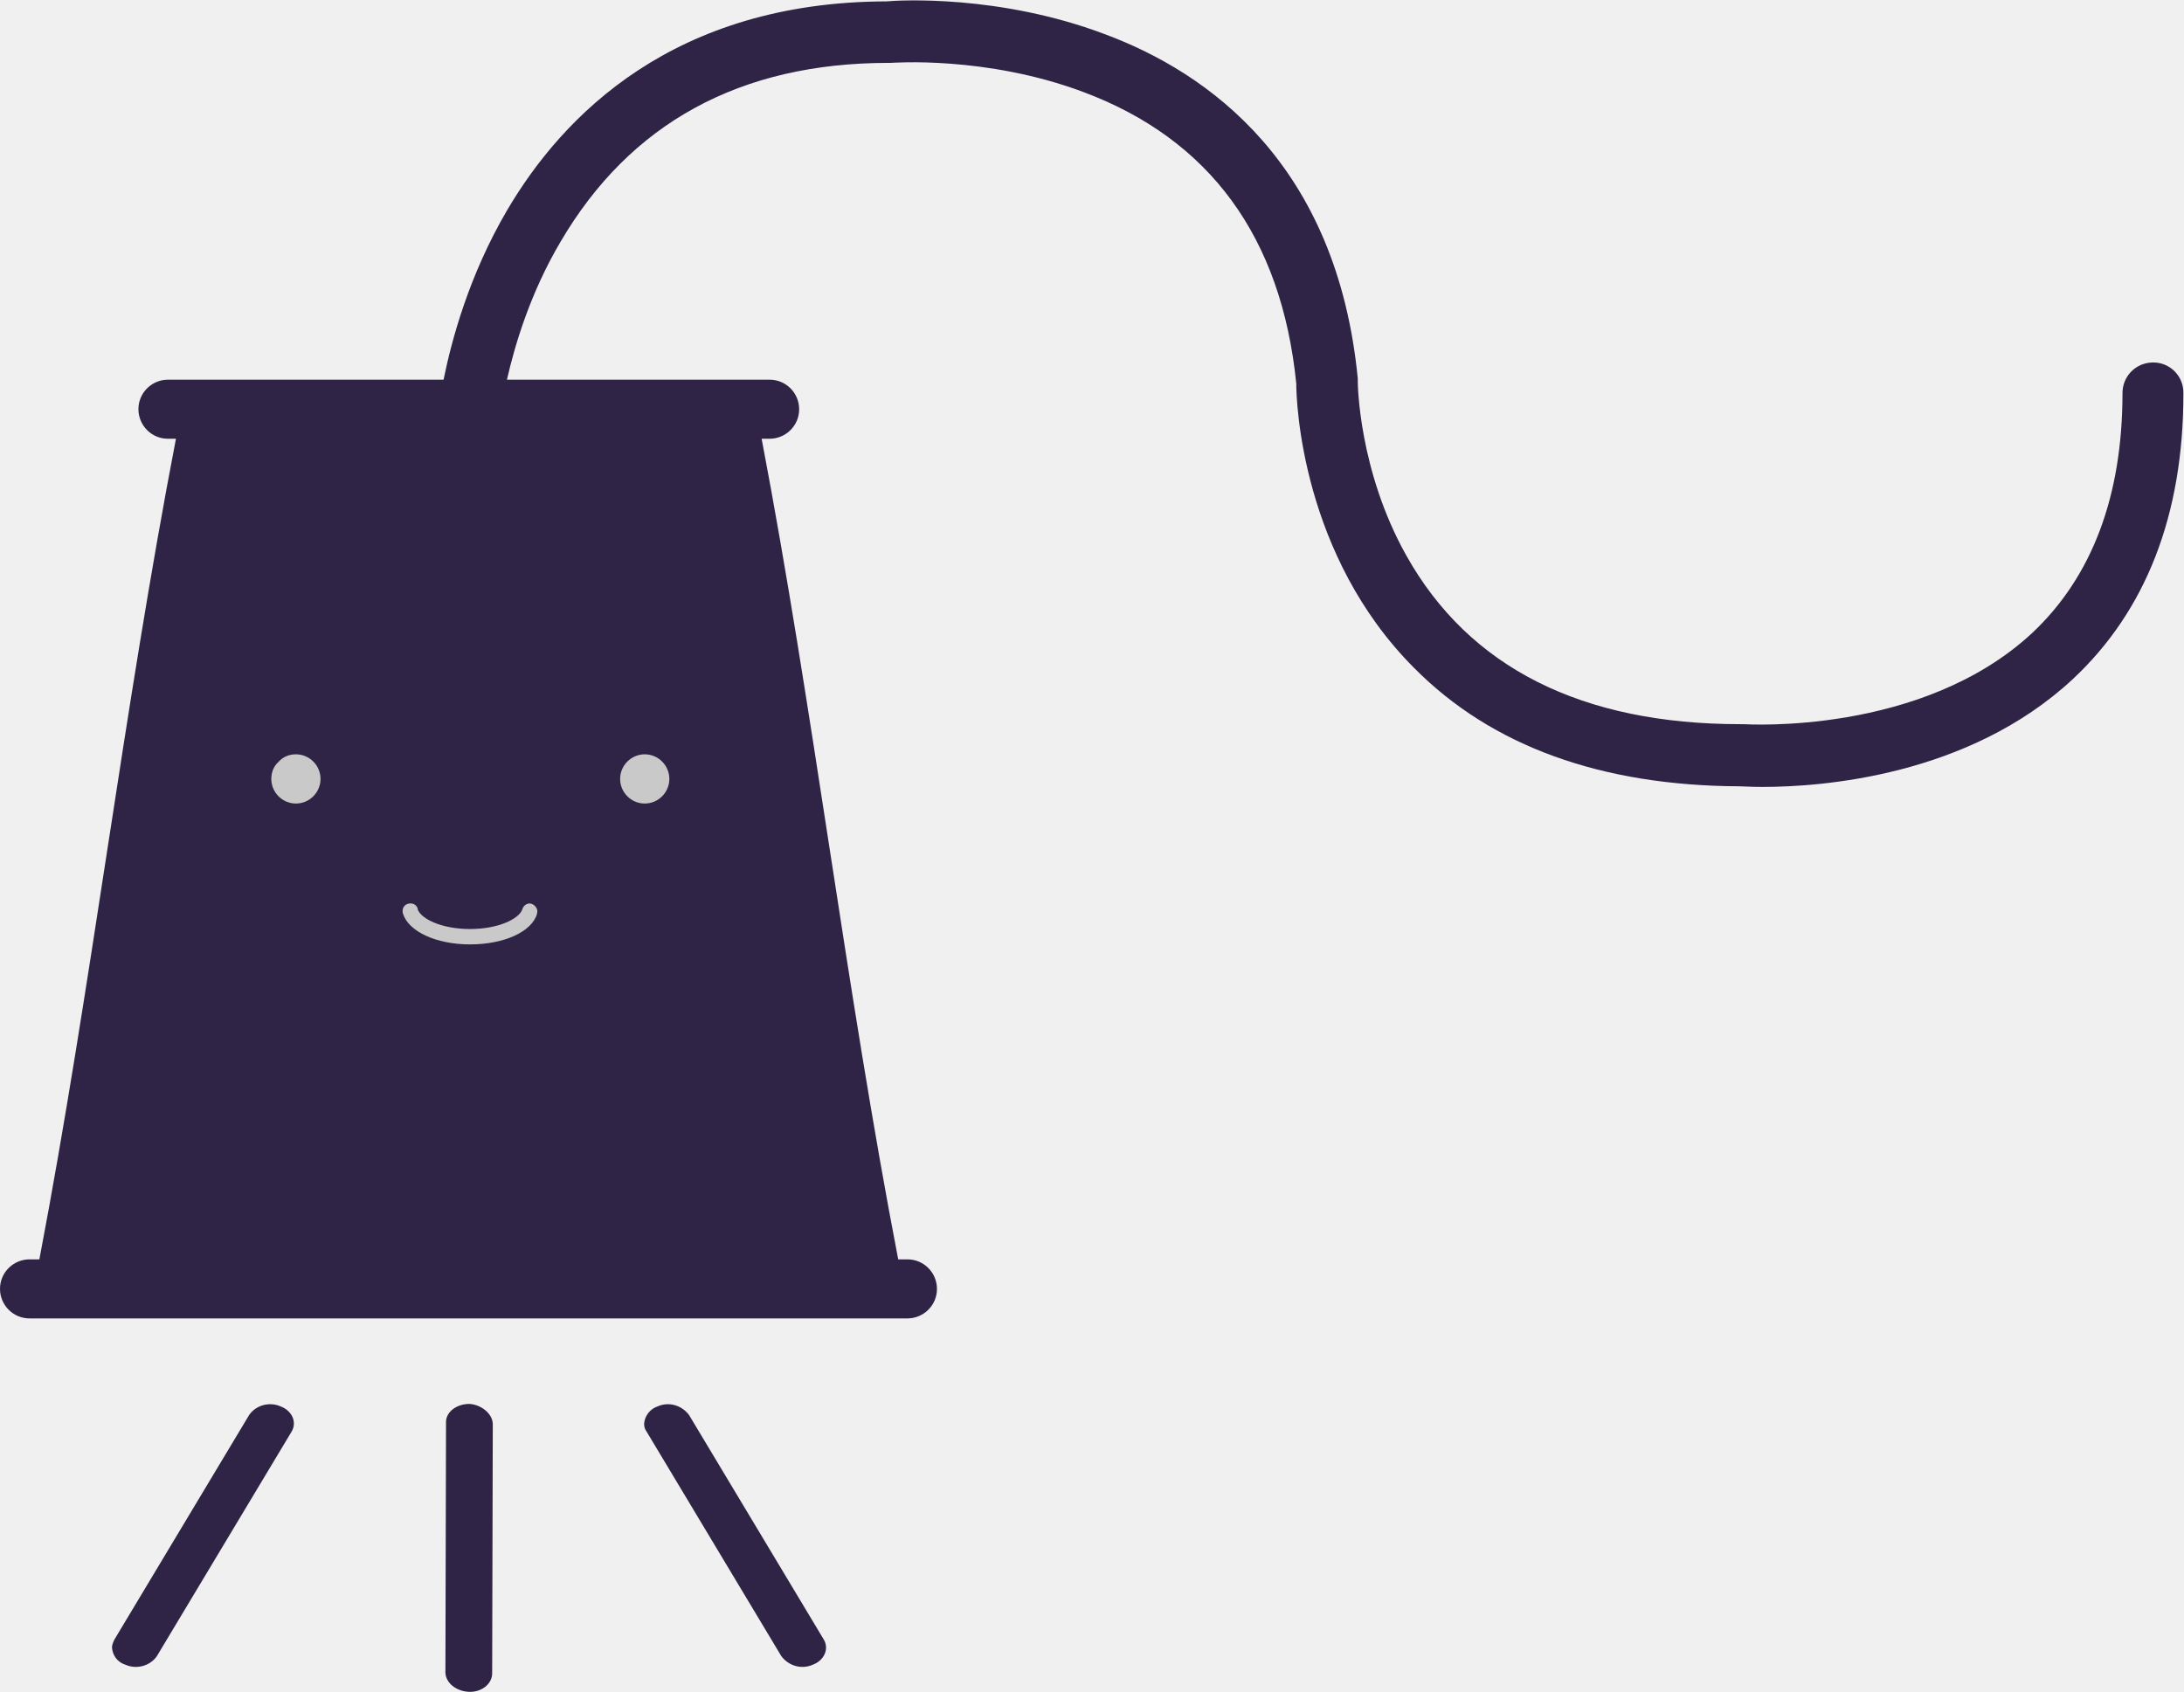
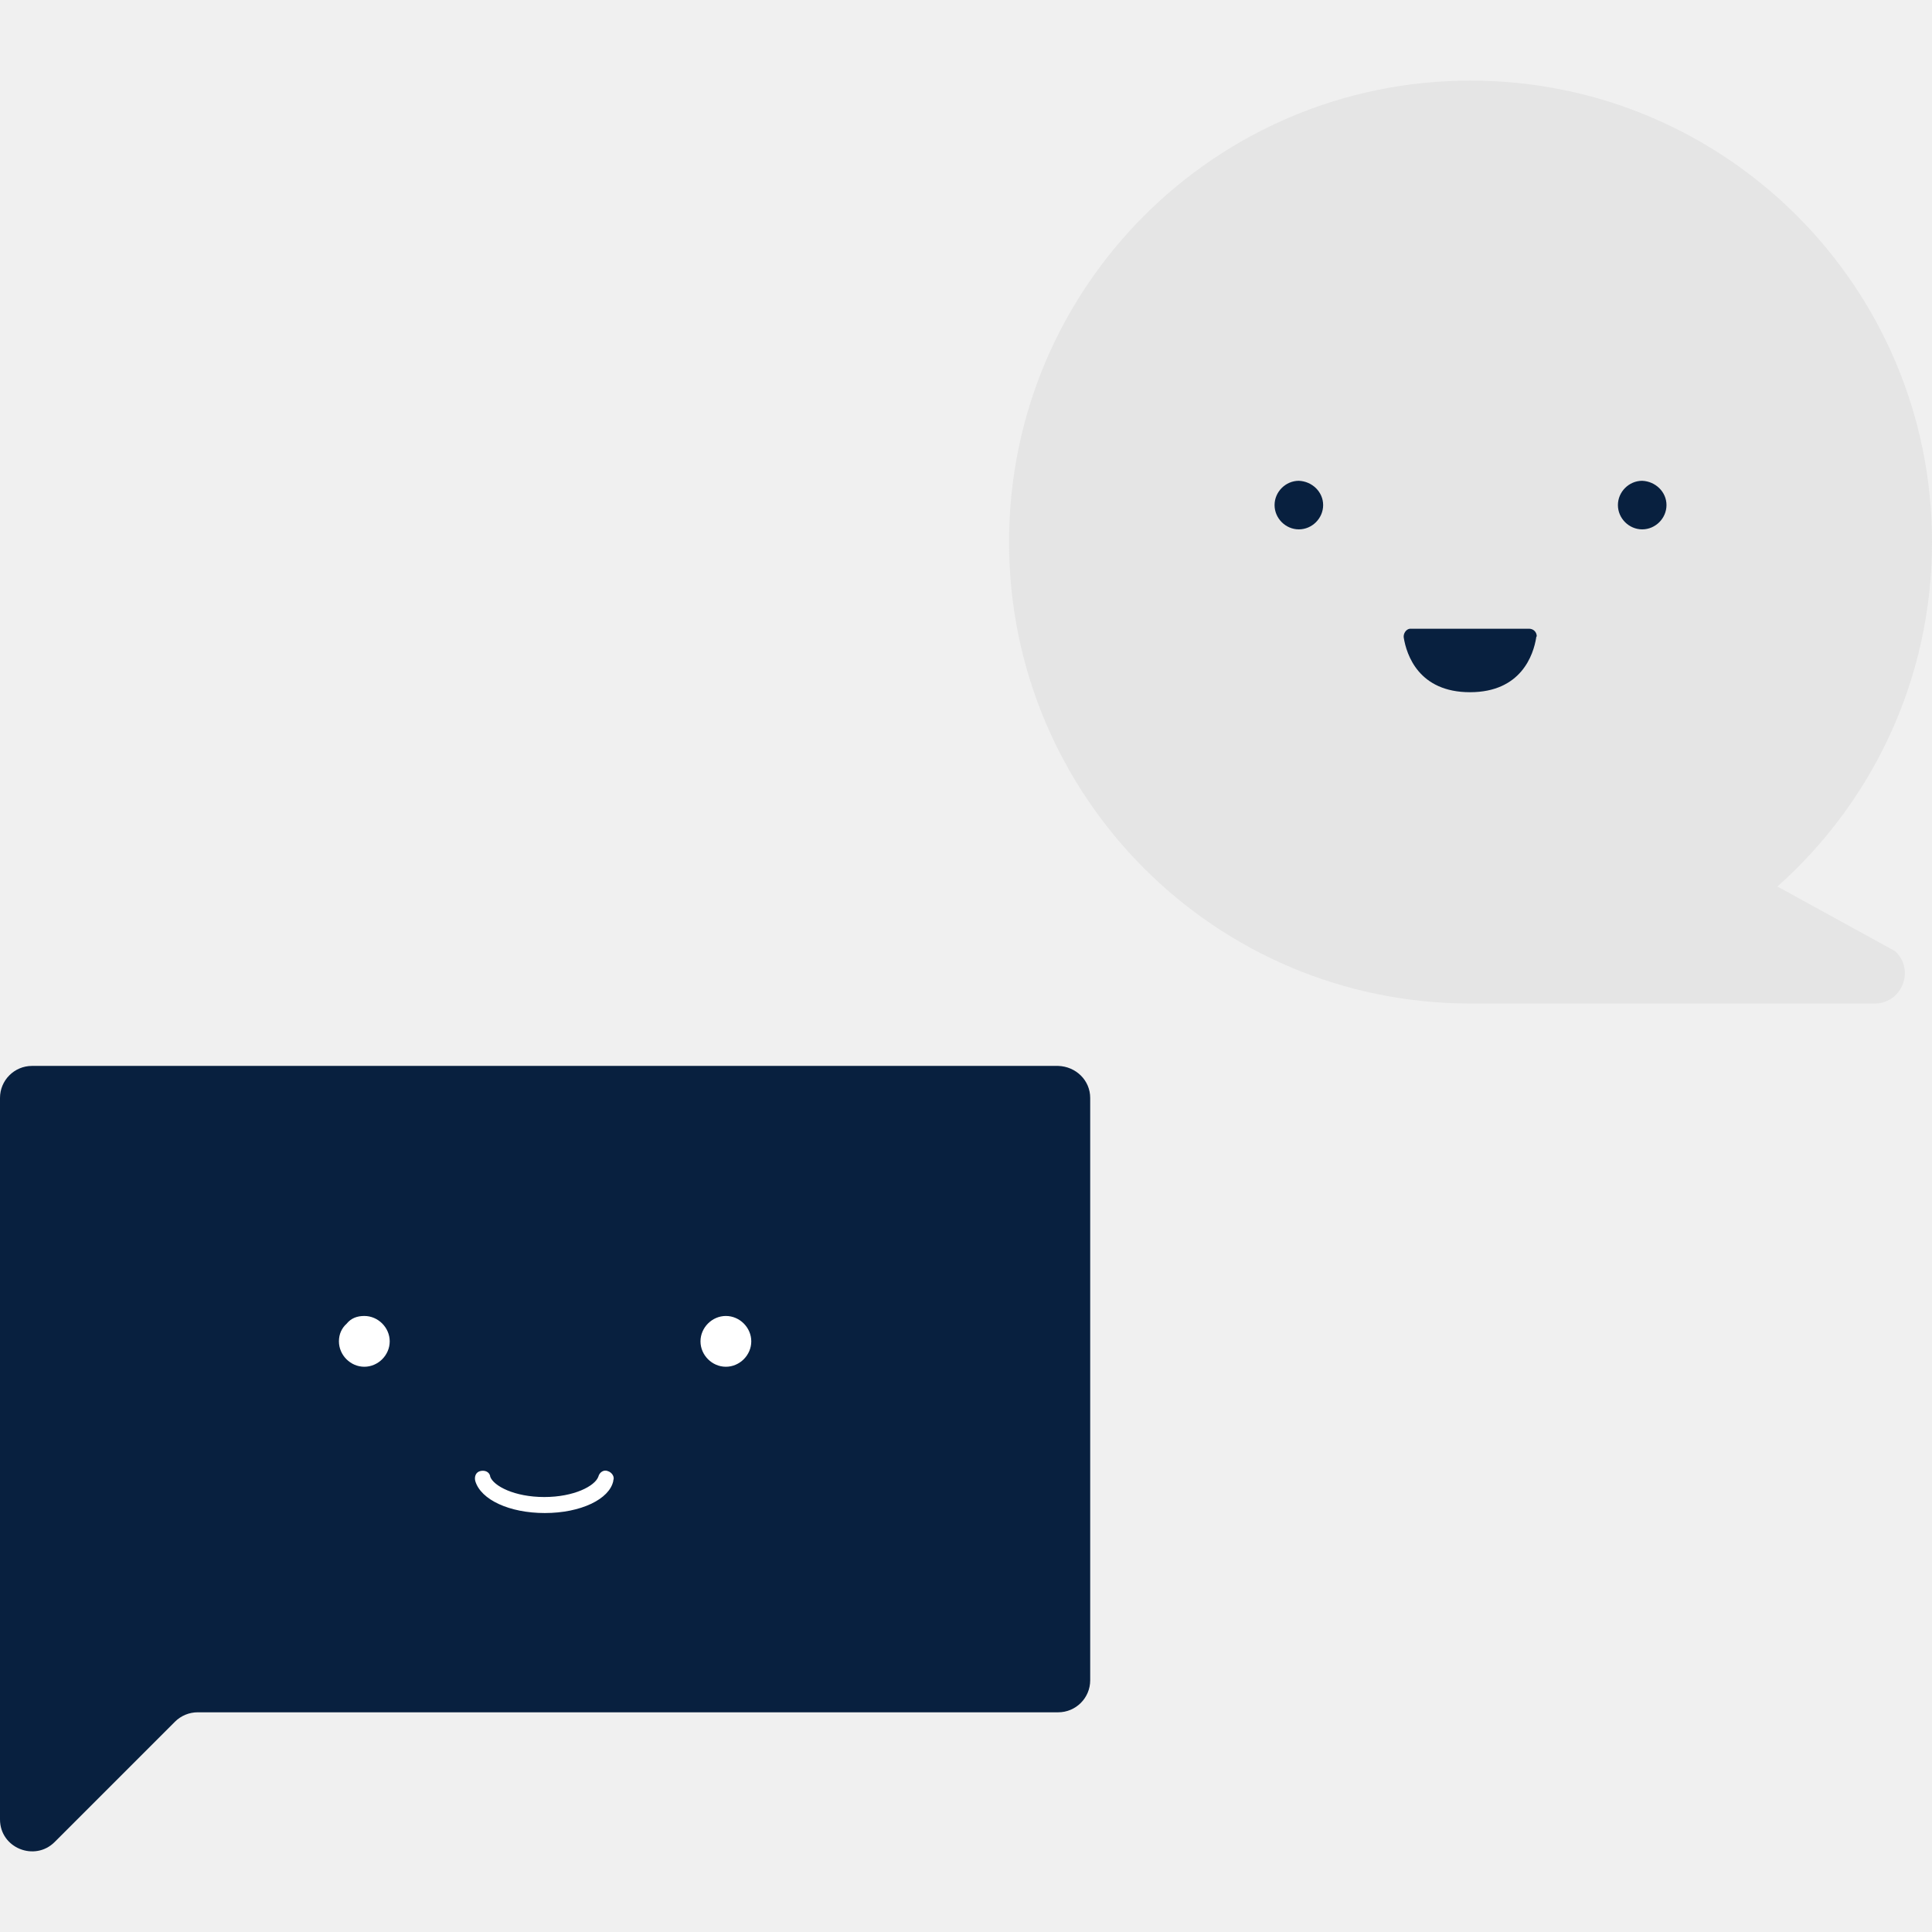
- <svg xmlns="http://www.w3.org/2000/svg" version="1.1" id="Layer_1" x="0px" y="0px" viewBox="0 0 355 275" style="enable-background:new 0 0 355 275;" xml:space="preserve">
+ <svg xmlns="http://www.w3.org/2000/svg" version="1.1" id="Layer_1" x="0px" y="0px" viewBox="0 0 350 350" style="enable-background:new 0 0 350 350;" xml:space="preserve">
  <style type="text/css">
- 	.st0{fill:#2F2445;}
- 	.st1{fill:#C9C9C9;}
+ 	.st0{fill:none;}
+ 	.st1{fill:#08203F;}
+ 	.st2{fill:#FFFFFF;}
+ 	.st3{fill:#E5E5E5;}
</style>
-   <g id="_3._Better_Communicate" transform="translate(0 5.023)">
-     <path class="st0" d="M80.1,226.5L80,267c0,1.7-1.7,3.1-3.8,3c-2.1-0.1-3.8-1.5-3.8-3.2l0.1-40.6c0-0.1,0-0.1,0-0.2   c0.1-1.6,1.8-2.8,3.8-2.8C78.2,223.3,80.1,224.8,80.1,226.5z M45.6,223.6c-1.8-0.8-4-0.2-5.1,1.4l-21.9,36.5   c-0.2,0.4-0.4,0.9-0.4,1.3c0.1,1.3,0.9,2.4,2.2,2.8c1.8,0.8,4,0.2,5.1-1.4l21.9-36.5C48.3,226.2,47.5,224.3,45.6,223.6z M112,225   c-1.2-1.6-3.3-2.2-5.1-1.4c-1.2,0.4-2.1,1.5-2.2,2.8h0c0,0.5,0.1,0.9,0.4,1.3l21.9,36.5c1.2,1.6,3.3,2.2,5.1,1.4   c1.9-0.7,2.7-2.6,1.8-4.1L112,225z M350,53.9c-2.8,0-5,2.2-5,5c0,16.8-5,29.9-14.7,39c-18,16.7-46.6,14.8-46.9,14.8   c-0.1,0-0.3,0-0.4,0c0,0,0,0-0.1,0c-25.8,0-44.1-9.2-54.3-27.4c-7.8-13.9-7.9-28.1-7.9-28.3c0-0.2,0-0.3,0-0.5   c-3.4-34.8-24.2-49.7-41.2-56c-17-6.4-33.2-5.5-35.4-5.3c-34.6,0.1-52.6,18.5-61.7,34c-6.2,10.6-9,21.1-10.3,27.5H27.3   c-2.6,0-4.8,2.1-4.8,4.8c0,2.6,2.1,4.8,4.8,4.8h1.3c-8.5,44.1-13.8,89.3-22.2,133.4H4.8c-2.6,0-4.8,2.1-4.8,4.8c0,0,0,0,0,0   c0,2.6,2.1,4.8,4.8,4.8h142.7c2.6,0,4.8-2.1,4.8-4.8c0-2.6-2.1-4.8-4.8-4.8h-1.5c-8.5-44.1-13.8-89.3-22.2-133.4h1.3   c2.6,0,4.8-2.1,4.8-4.8c0-2.6-2.1-4.8-4.8-4.8H82.4c1.3-5.7,3.8-14.1,8.7-22.4c11.3-19.3,29.2-29.1,53.3-29.1c0.1,0,0.3,0,0.4,0   c0.2,0,15.4-1.2,31.2,4.7c20.7,7.7,32.3,23.7,34.7,47.4c0,3.1,0.9,28,19.2,46.3c12.6,12.7,30.4,19.1,52.8,19.2   c0.5,0,1.9,0.1,3.8,0.1c9.5,0,33.4-1.7,50.4-17.5c11.9-11.1,18-26.7,18-46.4C355,56.2,352.8,53.9,350,53.9z" />
-     <path class="st1" d="M104.8,117.6c2.2,0,4,1.8,4,4s-1.8,4-4,4c-2.2,0-4-1.8-4-4C100.8,119.4,102.6,117.6,104.8,117.6   C104.8,117.6,104.8,117.6,104.8,117.6z M48.1,117.6c2.2,0,4,1.8,4,4c0,2.2-1.8,4-4,4s-4-1.8-4-4c0-1.1,0.4-2.1,1.2-2.8   C46,118,47,117.6,48.1,117.6z M76.4,148.5c-5.5,0-10-2.1-10.9-5c-0.2-0.7,0.1-1.4,0.8-1.6c0.7-0.2,1.4,0.1,1.6,0.8c0,0,0,0,0,0.1   c0.5,1.5,3.8,3.2,8.5,3.2s8-1.7,8.5-3.2c0.2-0.7,0.9-1.1,1.5-0.9s1.1,0.9,0.9,1.5c0,0,0,0,0,0.1C86.5,146.4,82,148.5,76.4,148.5z" />
+   <g>
+     <path class="st0" d="M0,0h350v350H0V0z" />
+     <g>
+       <path class="st1" d="M197.5,198.9v105.5c0,3.2-2.6,5.8-5.8,5.8H35.8c-1.5,0-3,0.6-4.1,1.7L9.9,333.7c-3.6,3.6-9.9,1.1-9.9-4.1    v-19.4V198.9c0-3.2,2.6-5.8,5.8-5.8h185.9C194.9,193.2,197.5,195.7,197.5,198.9z" />
+       <path class="st2" d="M131.5,238.4c2.5,0,4.6,2.1,4.6,4.6s-2.1,4.6-4.6,4.6s-4.6-2.1-4.6-4.6S129,238.4,131.5,238.4L131.5,238.4z     M66,238.4c2.5,0,4.6,2.1,4.6,4.6s-2.1,4.6-4.6,4.6c-2.5,0-4.6-2.1-4.6-4.6c0-1.3,0.5-2.4,1.4-3.2C63.6,238.8,64.7,238.4,66,238.4    z M98.7,274.1c-6.4,0-11.6-2.4-12.6-5.8c-0.2-0.8,0.1-1.6,0.9-1.8c0.8-0.2,1.6,0.1,1.8,0.9c0,0,0,0,0,0.1c0.6,1.7,4.4,3.7,9.8,3.7    c5.4,0,9.2-2,9.8-3.7c0.2-0.8,1-1.3,1.7-1c0.7,0.2,1.3,1,1,1.7c0,0,0,0,0,0.1C110.4,271.6,105.2,274.1,98.7,274.1z" />
+       <path class="st3" d="M343.3,172.3c3.6,3.3,1.4,9.3-3.5,9.5h-73.4c-46.2,0-83.6-37.4-83.6-83.6c0-46.2,37.4-83.6,83.6-83.6    S350,52,350,98.2c0,24.8-10.8,47.1-28,62.4L343.3,172.3z" />
+       <path class="st1" d="M239.7,91.5c0,2.4-2,4.4-4.4,4.4c-2.4,0-4.4-2-4.4-4.4c0-2.4,2-4.4,4.4-4.4l0,0    C237.7,87.2,239.7,89.1,239.7,91.5z M301.9,91.5c0,2.4-2,4.4-4.4,4.4c-2.4,0-4.4-2-4.4-4.4c0-2.4,2-4.4,4.4-4.4l0,0    C299.9,87.2,301.9,89.1,301.9,91.5z M278.3,115.5c-0.5,3.1-2.7,9.9-12,9.9c-9.3,0-11.5-6.8-12-9.9c-0.1-0.7,0.4-1.5,1.1-1.6    c0.1,0,0.1,0,0.2,0H277c0.8,0,1.4,0.6,1.4,1.4C278.3,115.3,278.3,115.4,278.3,115.5L278.3,115.5z" />
+     </g>
  </g>
</svg>
